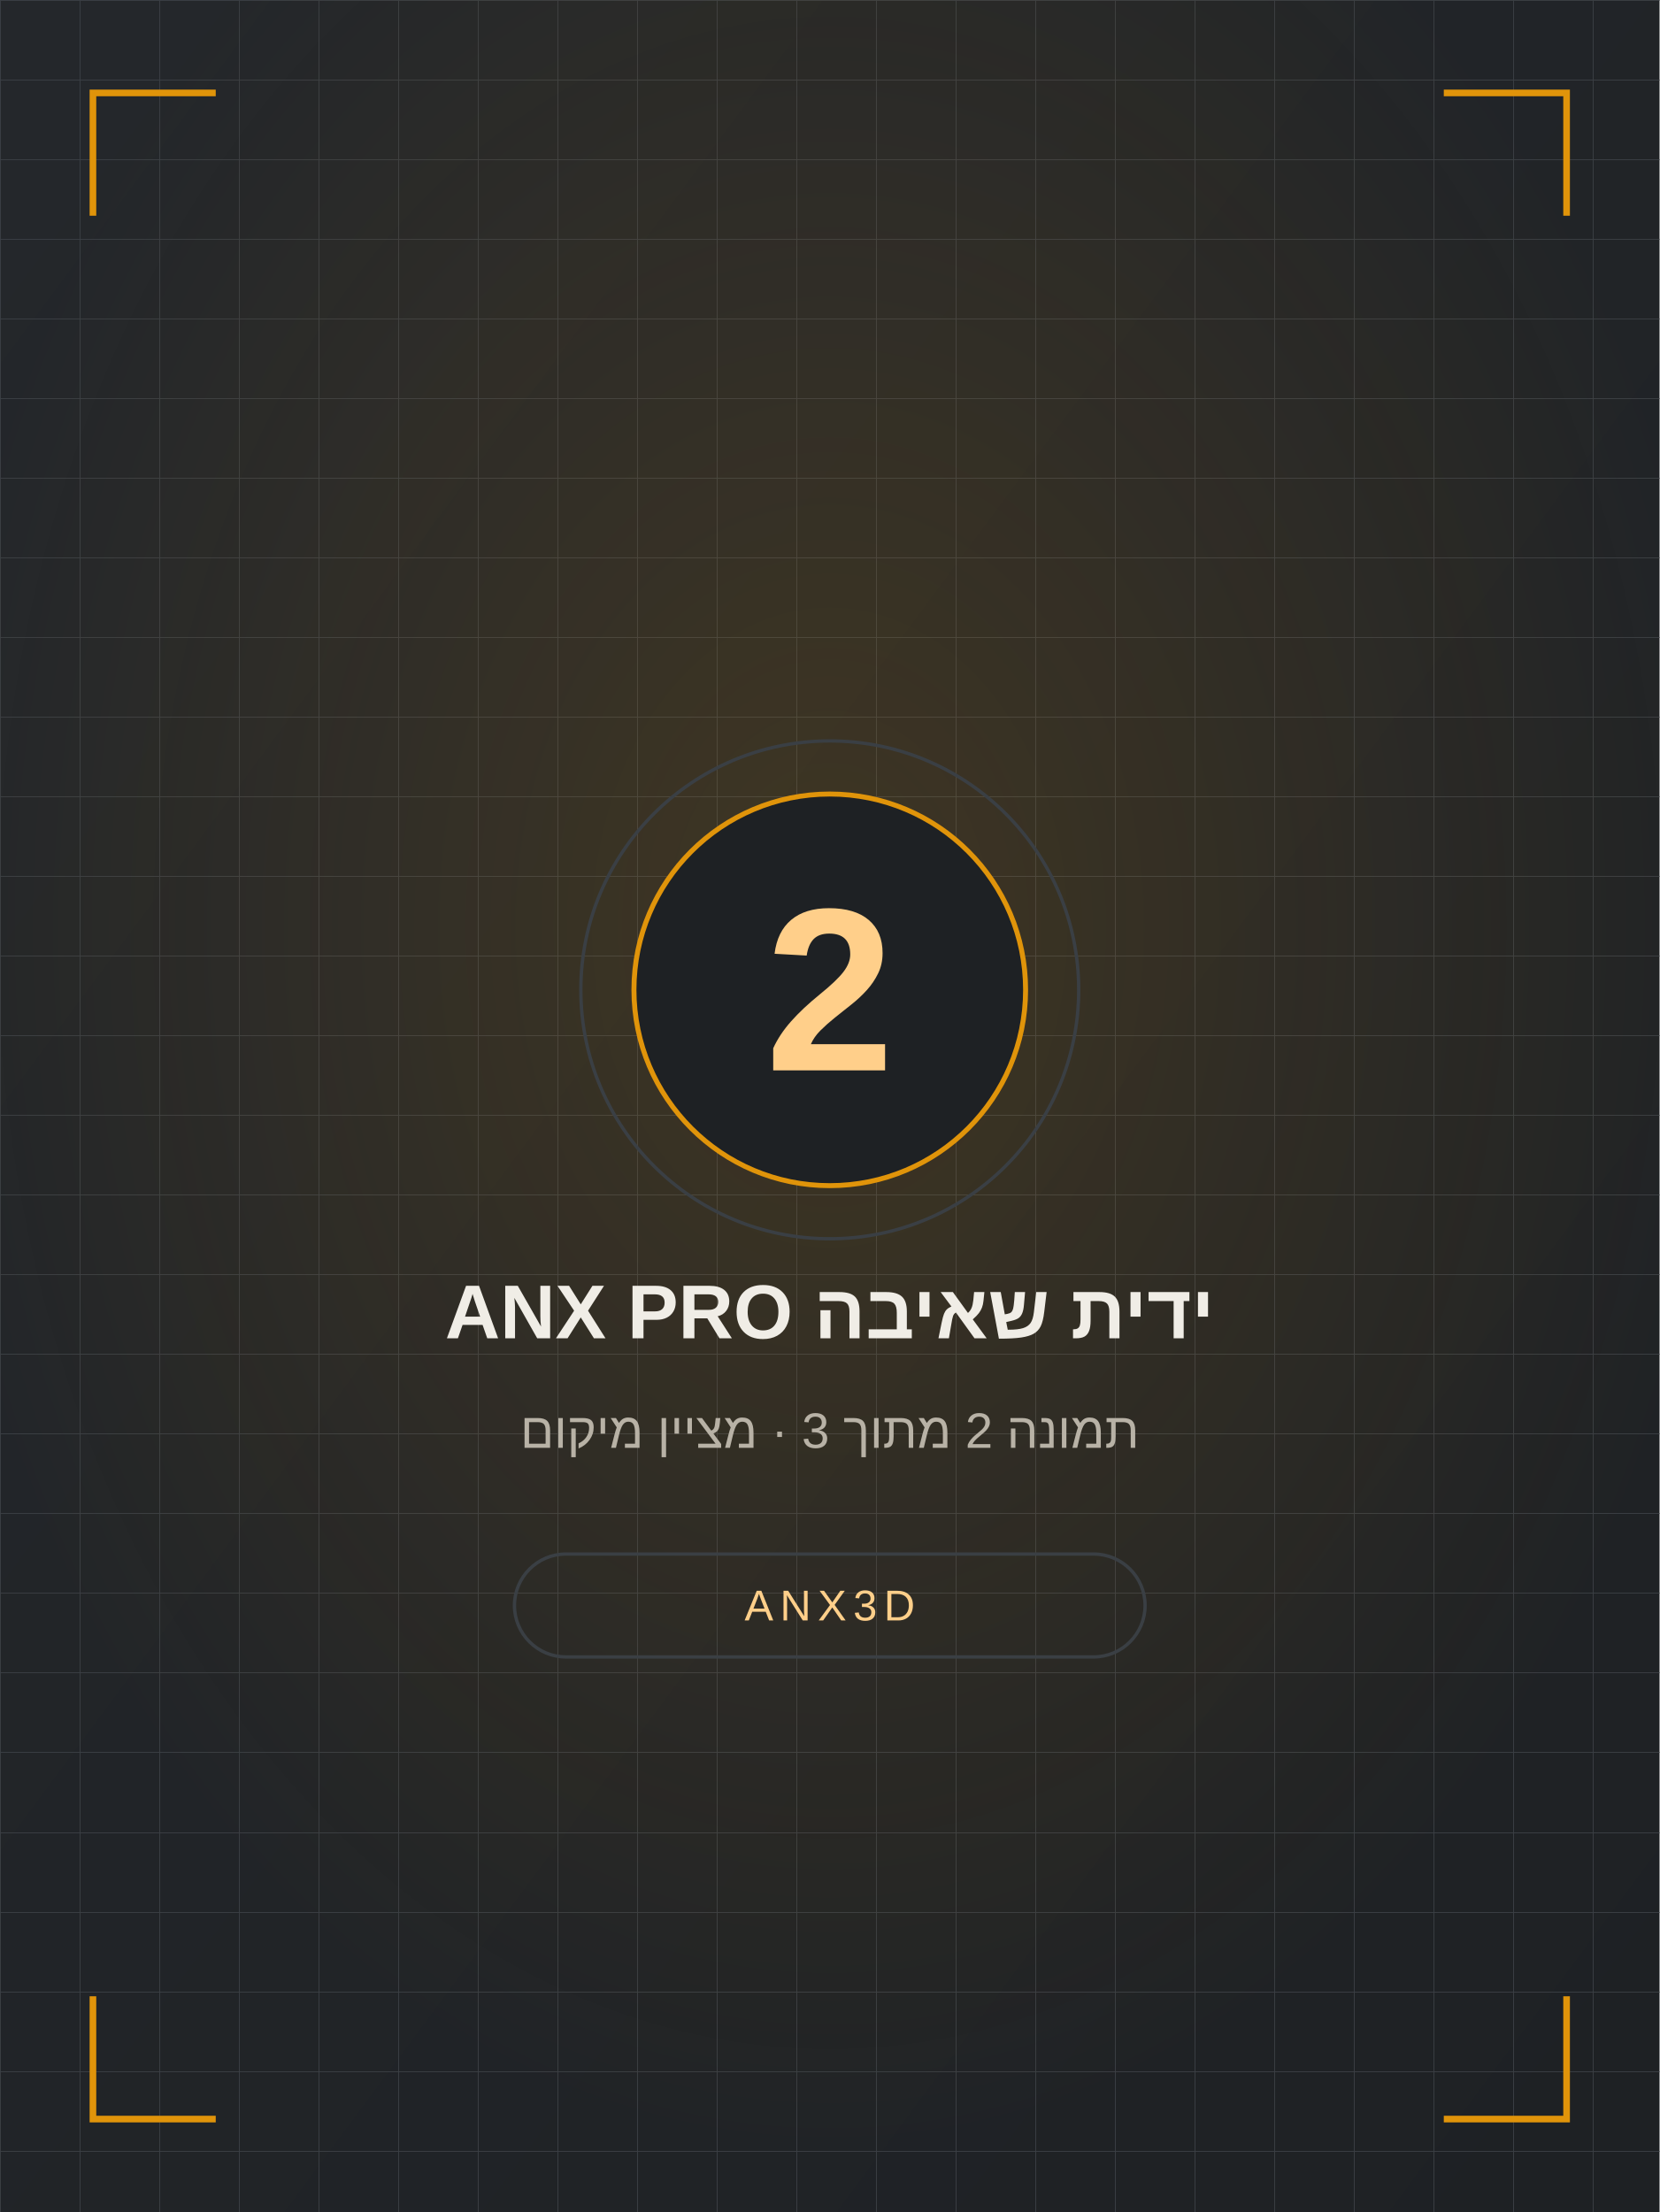
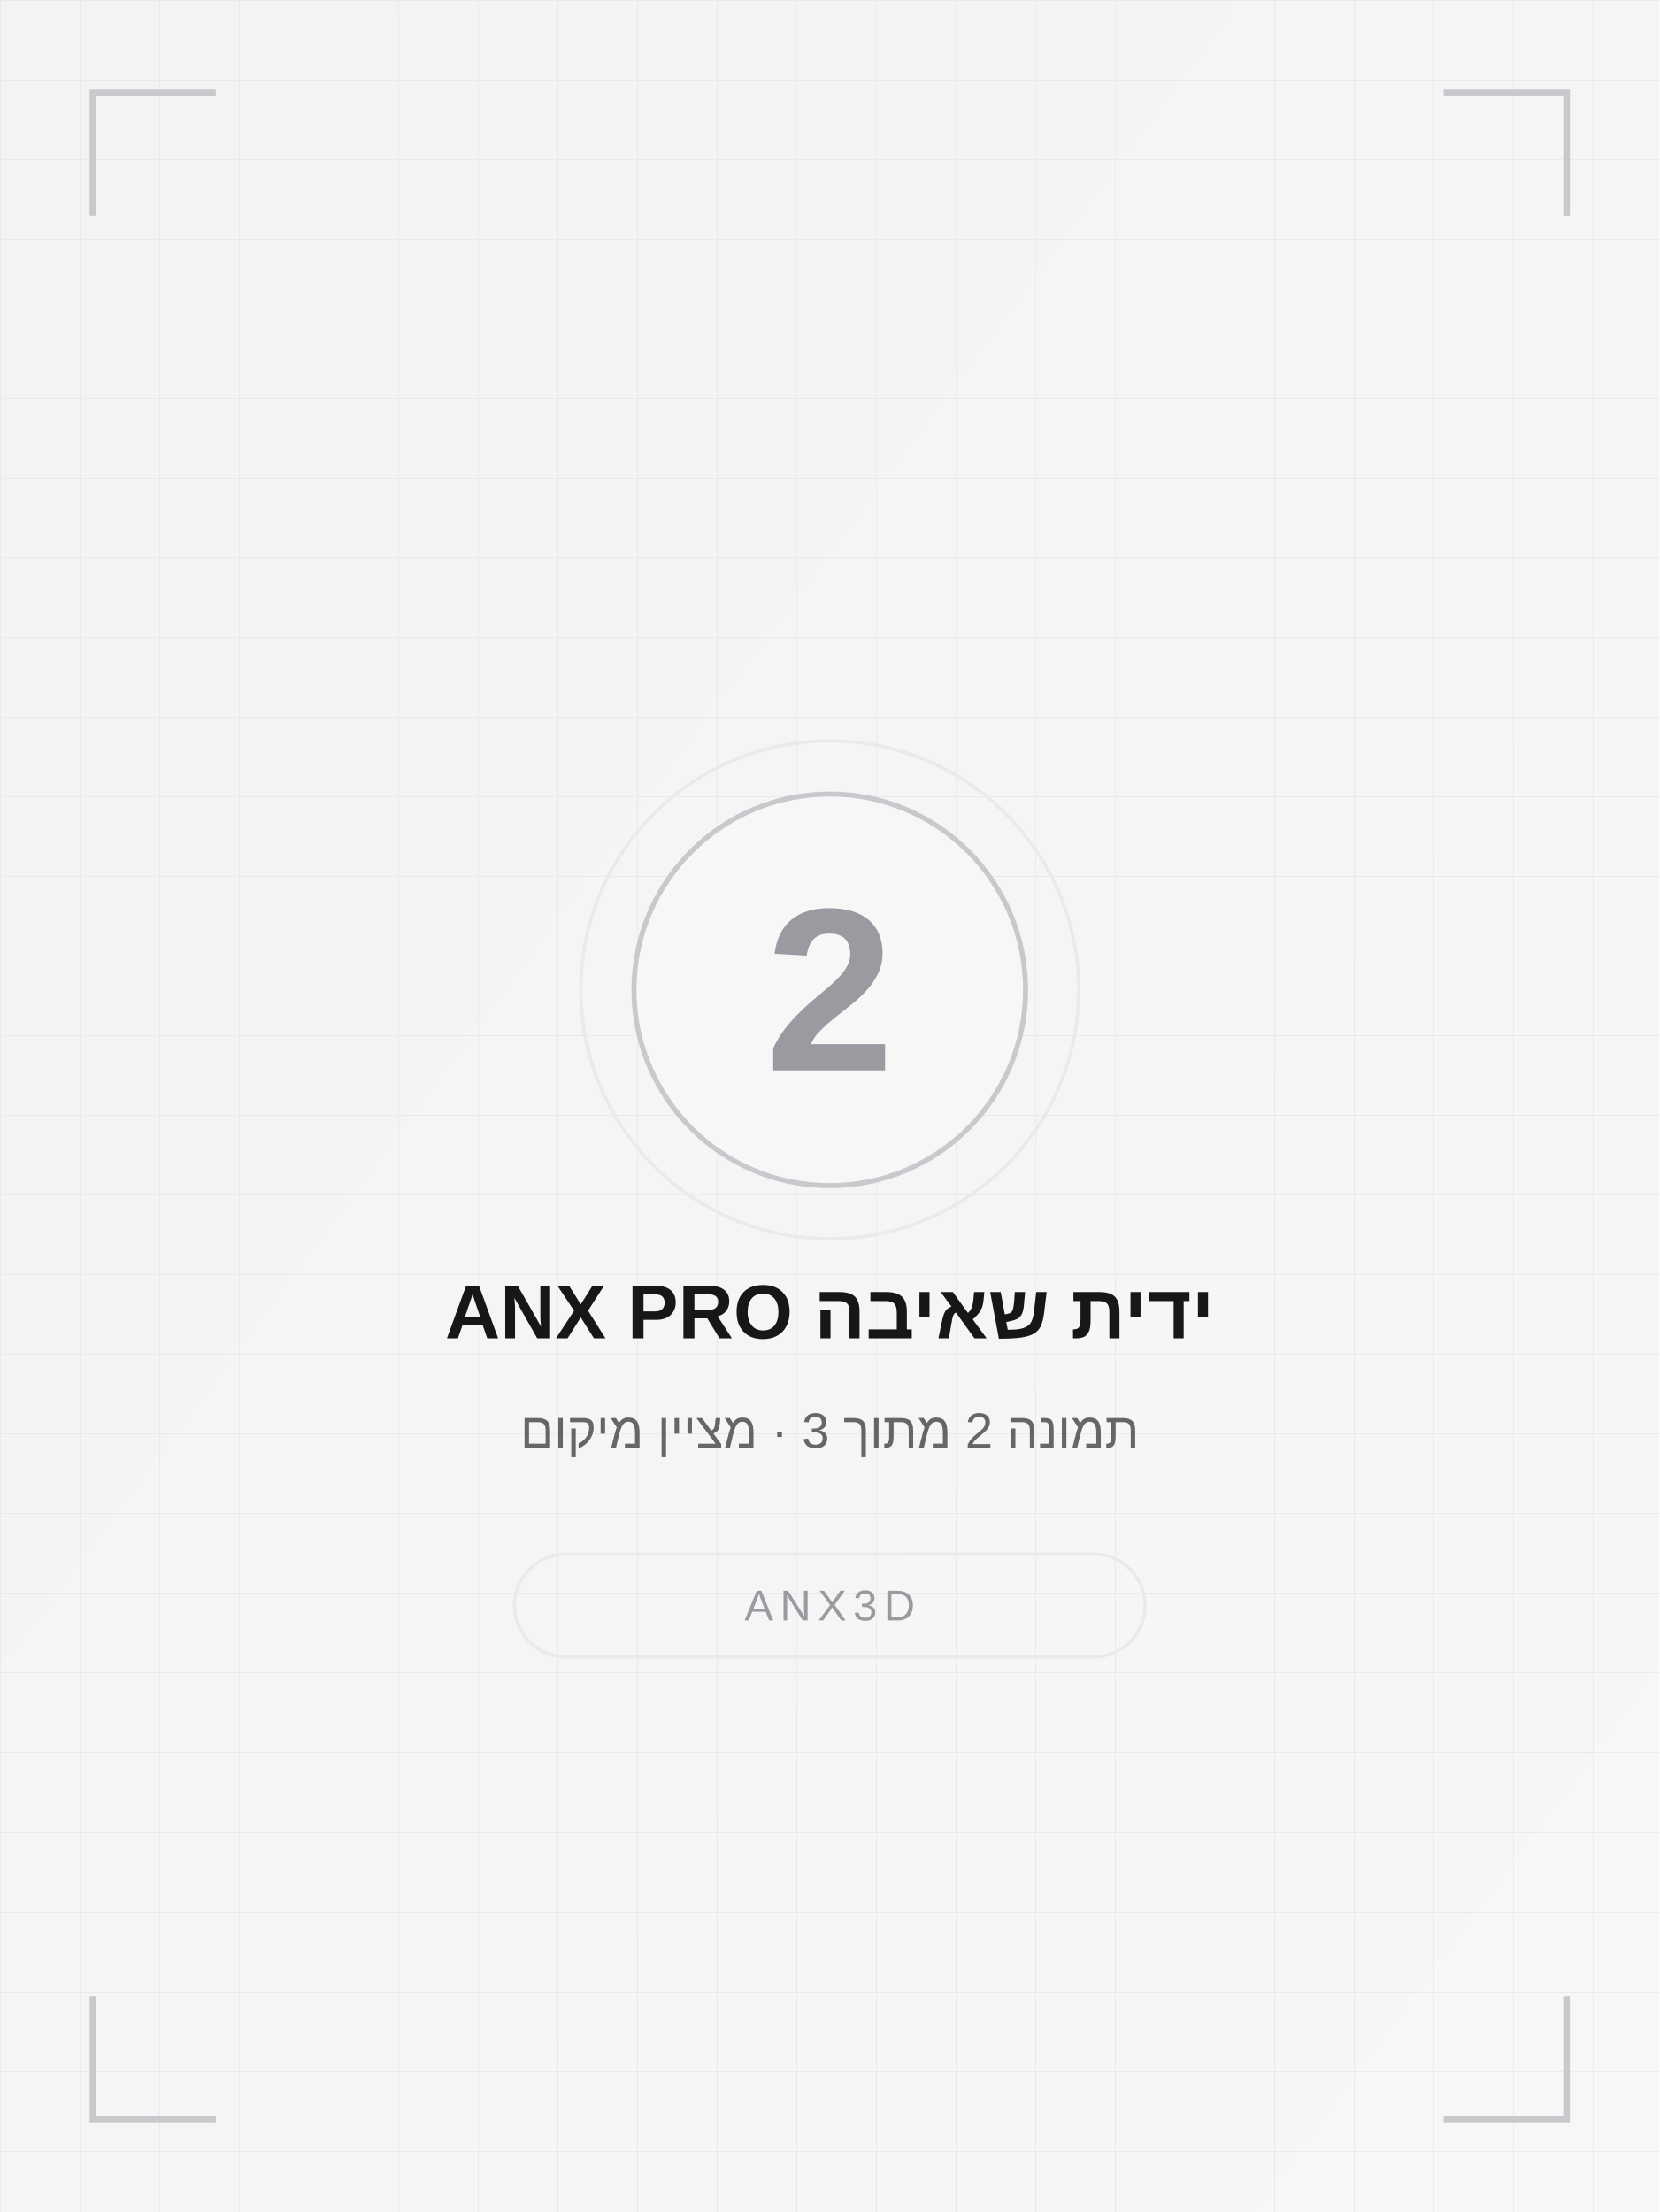
<svg xmlns="http://www.w3.org/2000/svg" width="1000" height="1333" viewBox="0 0 1000 1333" role="img" aria-label="ידית שאיבה ANX PRO — תמונה 2 מתוך 3 (מציין מיקום)">
  <defs>
    <linearGradient id="bg" x1="0" y1="0" x2="1" y2="1">
-       <stop offset="0%" stop-color="#24272b" />
-       <stop offset="100%" stop-color="#1e2124" />
+       <stop offset="0%" stop-color="#f3f3f4" />
+       <stop offset="100%" stop-color="#f7f7f8" />
    </linearGradient>
    <pattern id="grid" width="48" height="48" patternUnits="userSpaceOnUse">
-       <path d="M48 0H0V48" fill="none" stroke="#3a3f44" stroke-width="1" />
+       <path d="M48 0H0V48" fill="none" stroke="#eaeaec" stroke-width="1" />
    </pattern>
    <radialGradient id="glow" cx="50%" cy="42%" r="55%">
-       <stop offset="0%" stop-color="#e0940a" stop-opacity="0.16" />
-       <stop offset="100%" stop-color="#e0940a" stop-opacity="0" />
+       <stop offset="0%" stop-color="#c8c8cd" stop-opacity="0" />
+       <stop offset="100%" stop-color="#c8c8cd" stop-opacity="0" />
    </radialGradient>
  </defs>
  <rect width="1000" height="1333" fill="url(#bg)" />
  <rect width="1000" height="1333" fill="url(#grid)" />
  <rect width="1000" height="1333" fill="url(#glow)" />
-   <path d="M56 128V56h72" fill="none" stroke="#e0940a" stroke-width="4" stroke-linecap="square" />
-   <path d="M872 56h72v72" fill="none" stroke="#e0940a" stroke-width="4" stroke-linecap="square" />
-   <path d="M944 1205v72h-72" fill="none" stroke="#e0940a" stroke-width="4" stroke-linecap="square" />
-   <path d="M128 1277H56v-72" fill="none" stroke="#e0940a" stroke-width="4" stroke-linecap="square" />
-   <circle cx="500" cy="596.5" r="150" fill="none" stroke="#3a3f44" stroke-width="2" />
-   <circle cx="500" cy="596.5" r="118" fill="#1e2124" stroke="#e0940a" stroke-width="3" />
-   <text x="500" y="596.5" text-anchor="middle" dominant-baseline="central" font-family="Heebo, Arial, sans-serif" font-size="140" font-weight="700" fill="#ffcf8a">2</text>
-   <text x="500" y="806.5" text-anchor="middle" direction="rtl" font-family="Heebo, Arial, sans-serif" font-size="46" font-weight="700" fill="#f0ede6">ידית שאיבה ANX PRO</text>
-   <text x="500" y="872.5" text-anchor="middle" direction="rtl" font-family="Heebo, Arial, sans-serif" font-size="30" fill="#b8b2a6">תמונה 2 מתוך 3 · מציין מיקום</text>
-   <rect x="310" y="936.5" width="380" height="62" rx="31" fill="none" stroke="#3a3f44" stroke-width="2" />
-   <text x="500" y="967.5" text-anchor="middle" dominant-baseline="central" font-family="Heebo, Arial, sans-serif" font-size="26" letter-spacing="4" fill="#ffcf8a">ANX3D</text>
+   <path d="M56 128V56h72" fill="none" stroke="#c8c8cd" stroke-width="4" stroke-linecap="square" />
+   <path d="M872 56h72v72" fill="none" stroke="#c8c8cd" stroke-width="4" stroke-linecap="square" />
+   <path d="M944 1205v72h-72" fill="none" stroke="#c8c8cd" stroke-width="4" stroke-linecap="square" />
+   <path d="M128 1277H56v-72" fill="none" stroke="#c8c8cd" stroke-width="4" stroke-linecap="square" />
+   <circle cx="500" cy="596.5" r="150" fill="none" stroke="#eaeaec" stroke-width="2" />
+   <circle cx="500" cy="596.5" r="118" fill="#f7f7f8" stroke="#c8c8cd" stroke-width="3" />
+   <text x="500" y="596.5" text-anchor="middle" dominant-baseline="central" font-family="Heebo, Arial, sans-serif" font-size="140" font-weight="700" fill="#9a9aa0">2</text>
+   <text x="500" y="806.5" text-anchor="middle" direction="rtl" font-family="Heebo, Arial, sans-serif" font-size="46" font-weight="700" fill="#171717">ידית שאיבה ANX PRO</text>
+   <text x="500" y="872.5" text-anchor="middle" direction="rtl" font-family="Heebo, Arial, sans-serif" font-size="30" fill="#666666">תמונה 2 מתוך 3 · מציין מיקום</text>
+   <rect x="310" y="936.5" width="380" height="62" rx="31" fill="none" stroke="#eaeaec" stroke-width="2" />
+   <text x="500" y="967.5" text-anchor="middle" dominant-baseline="central" font-family="Heebo, Arial, sans-serif" font-size="26" letter-spacing="4" fill="#9a9aa0">ANX3D</text>
</svg>
